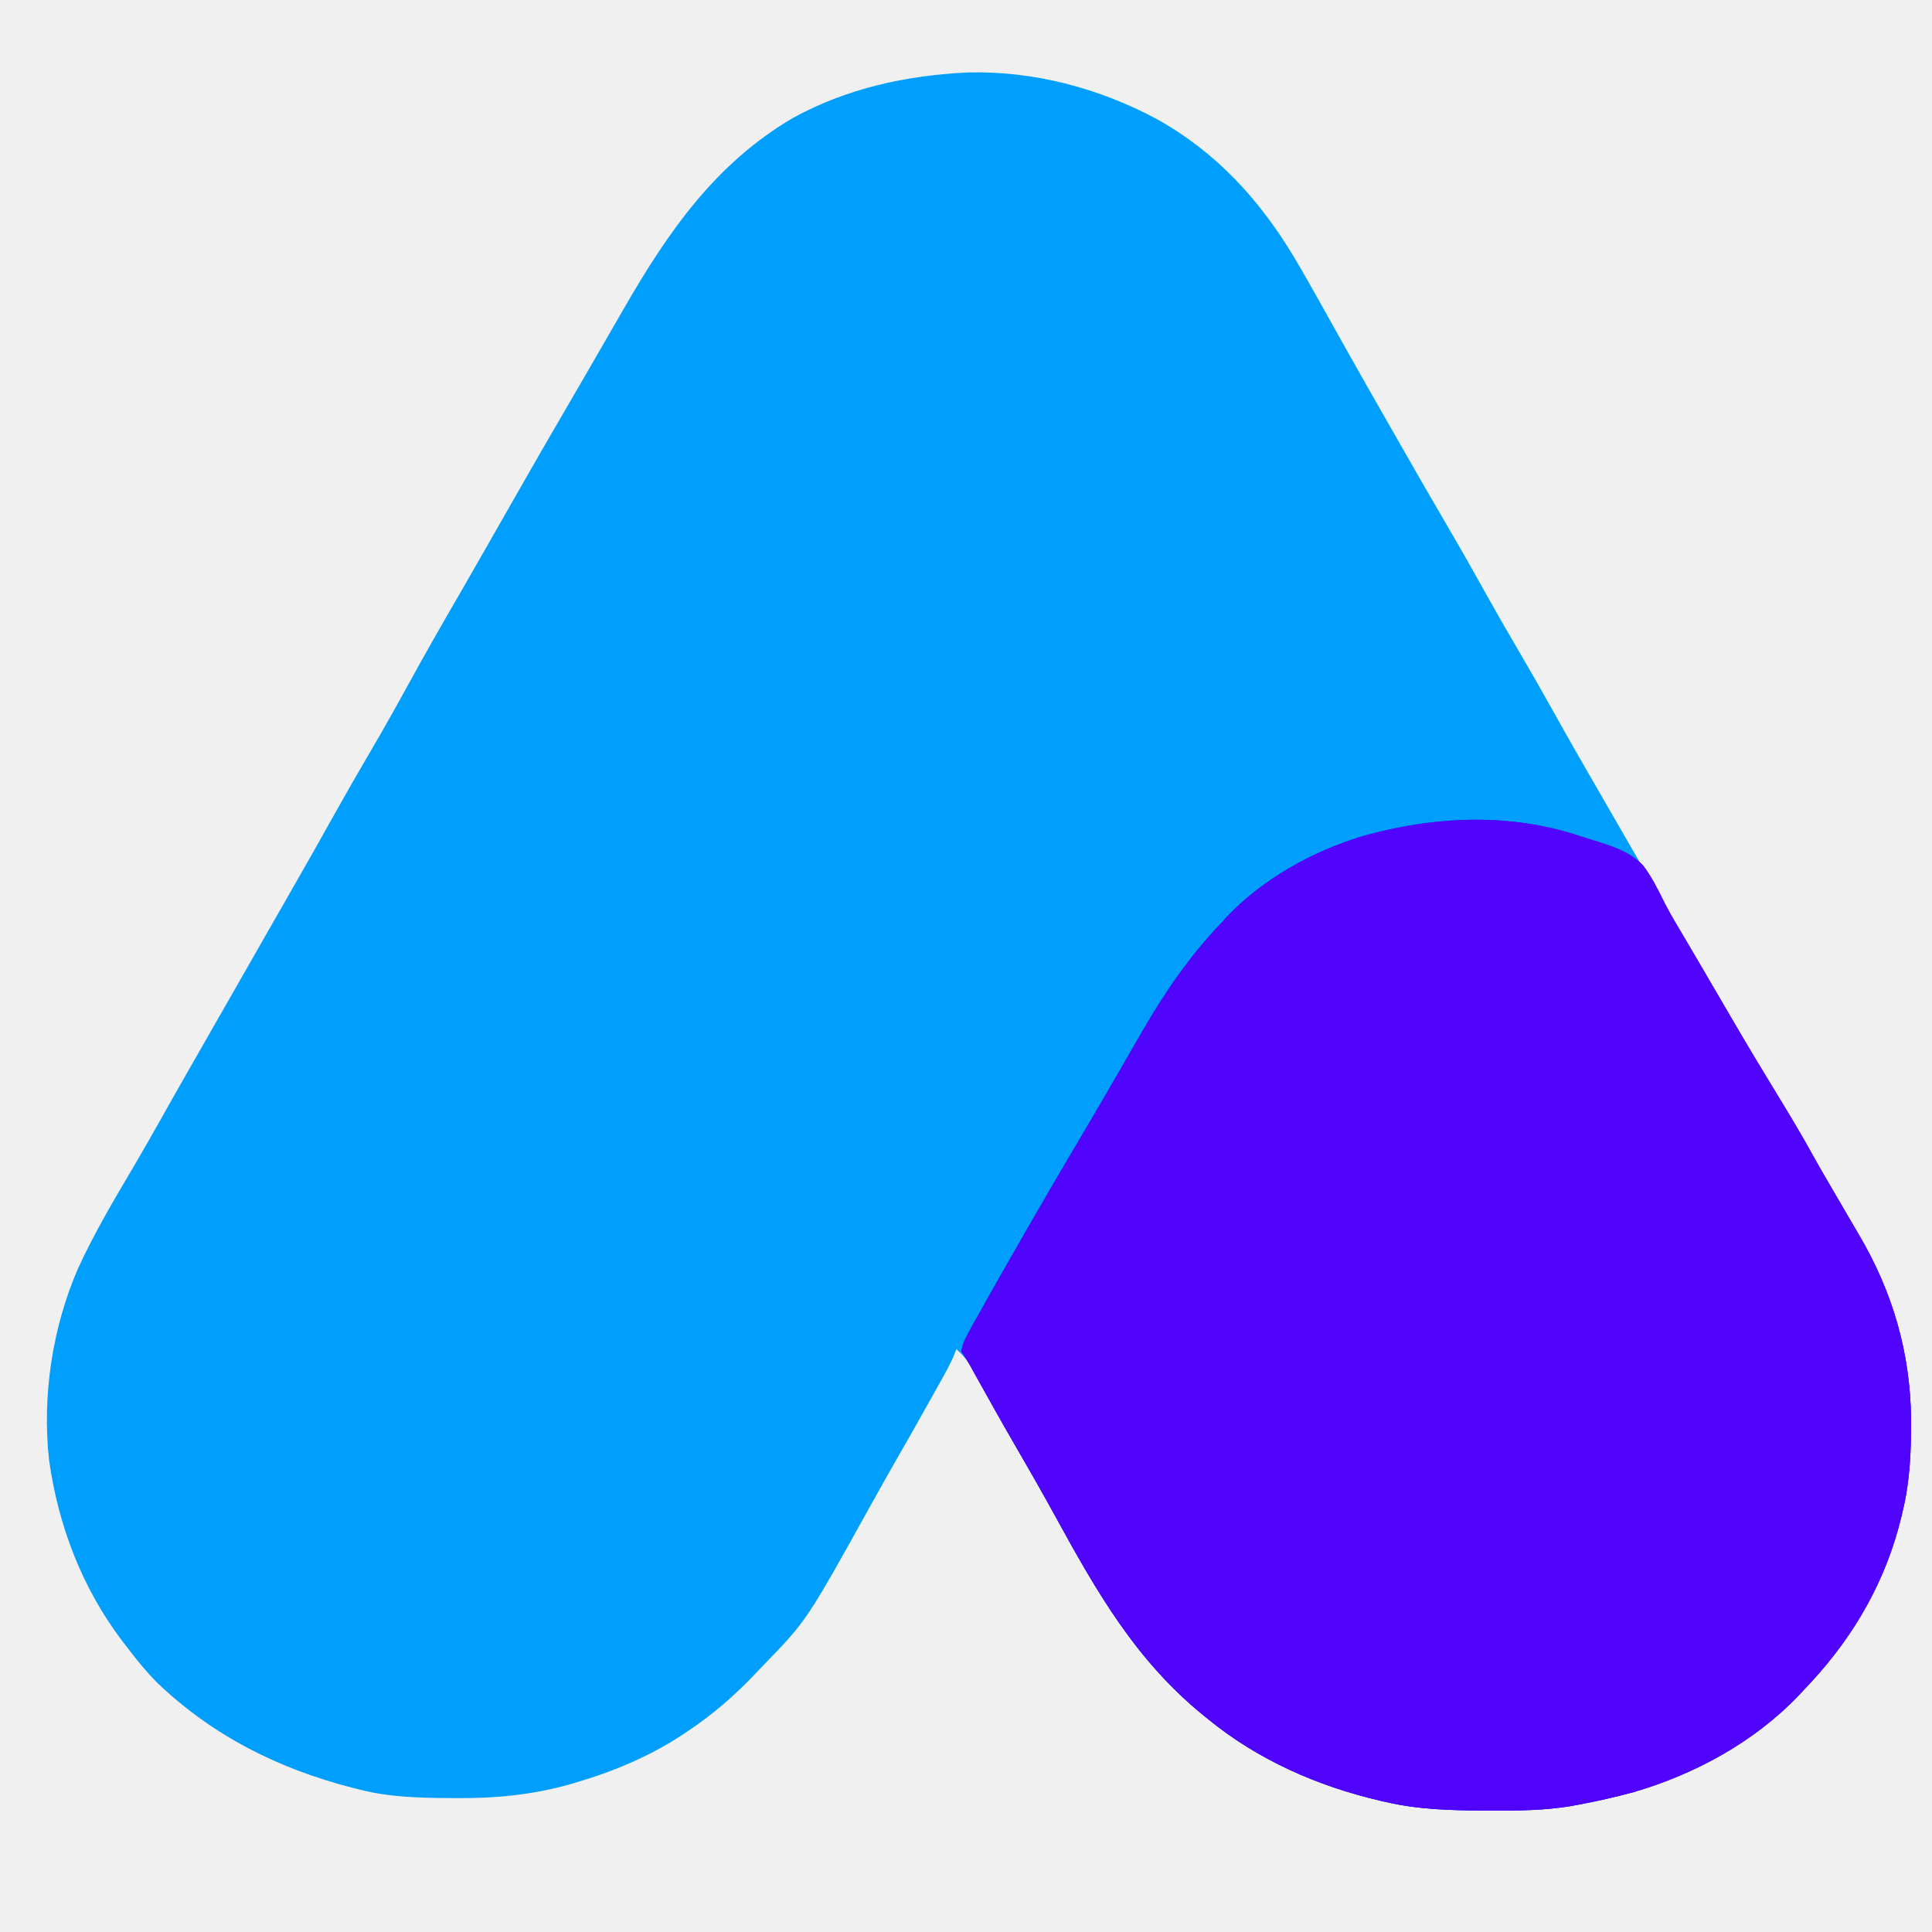
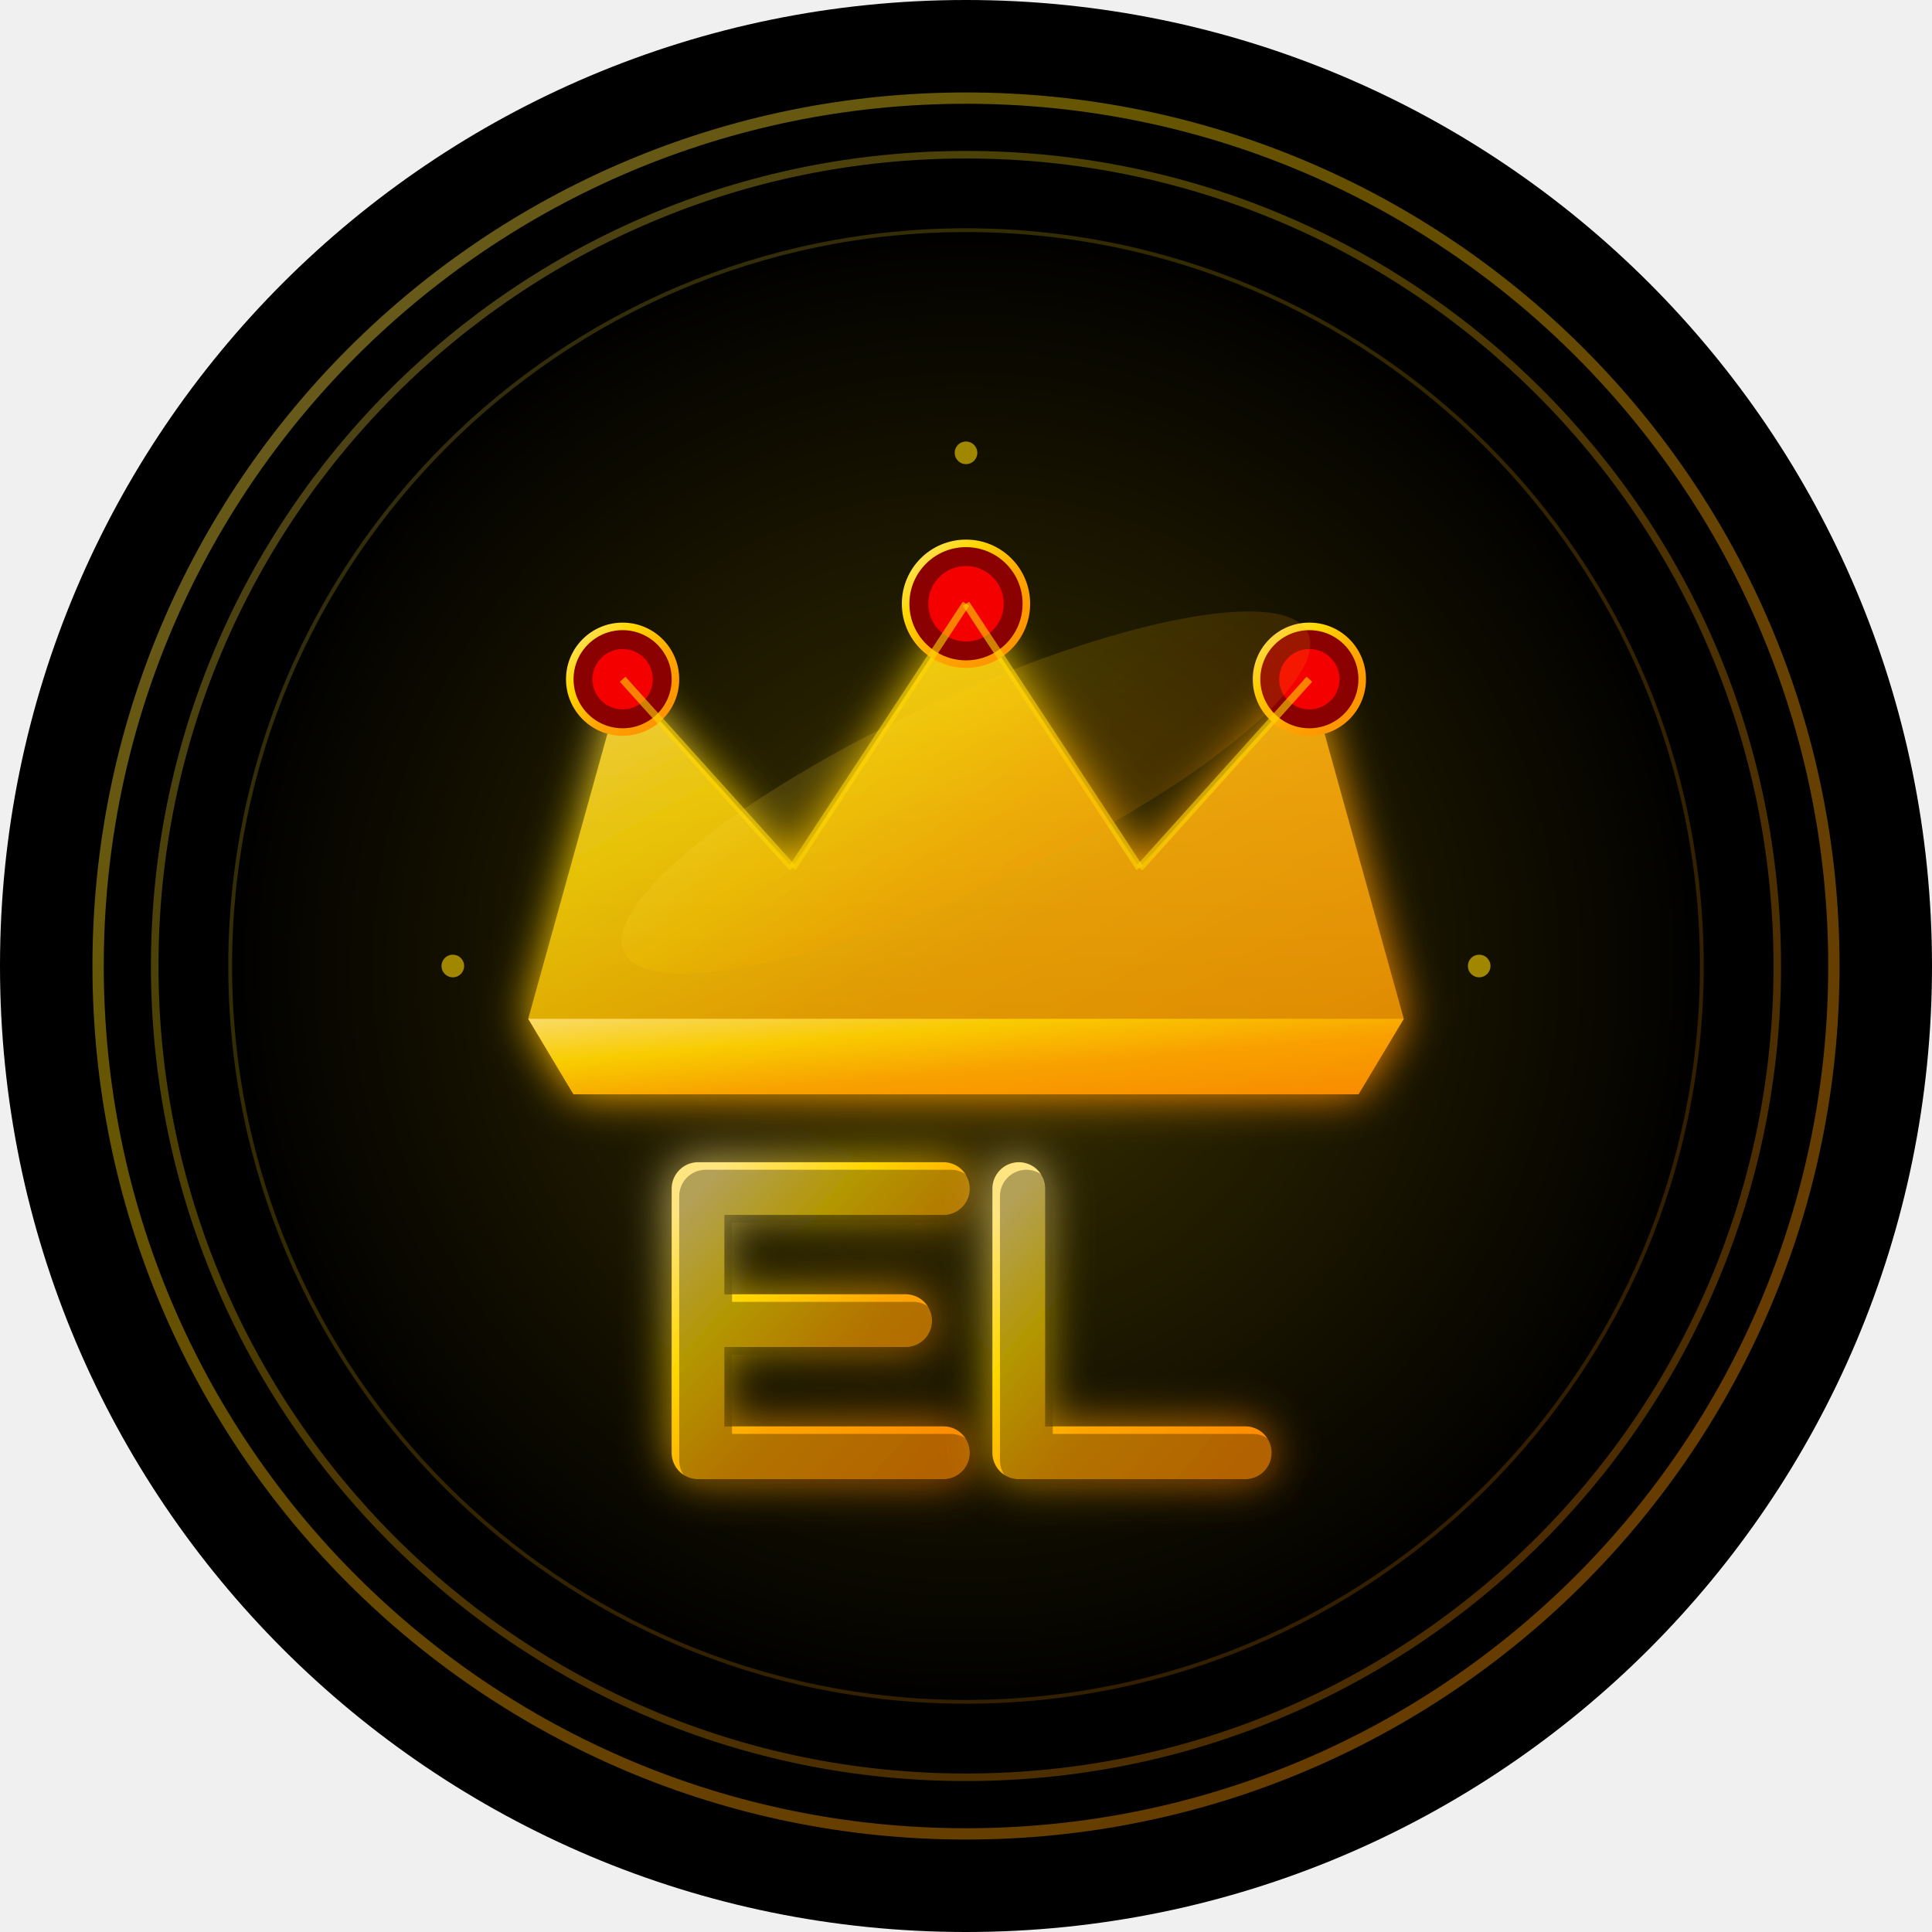
- <svg xmlns="http://www.w3.org/2000/svg" width="32" height="32" viewBox="0 0 810 810" preserveAspectRatio="xMidYMid meet">
+ <svg xmlns="http://www.w3.org/2000/svg" width="512" height="512" viewBox="0 0 512 512">
  <defs>
-     <mask id="roundedMask">
-       <rect width="810" height="810" rx="80" ry="80" fill="white" />
-     </mask>
+     <linearGradient id="goldPremium" x1="0%" y1="0%" x2="100%" y2="100%">
+       <stop offset="0%" style="stop-color:#FFE57F;stop-opacity:1" />
+       <stop offset="30%" style="stop-color:#FFD700;stop-opacity:1" />
+       <stop offset="60%" style="stop-color:#FFA500;stop-opacity:1" />
+       <stop offset="100%" style="stop-color:#FF8C00;stop-opacity:1" />
+     </linearGradient>
+     <linearGradient id="darkGold" x1="0%" y1="0%" x2="0%" y2="100%">
+       <stop offset="0%" style="stop-color:#D4AF37;stop-opacity:1" />
+       <stop offset="100%" style="stop-color:#8B7500;stop-opacity:1" />
+     </linearGradient>
+     <radialGradient id="glowEffect" cx="50%" cy="50%" r="50%">
+       <stop offset="0%" style="stop-color:#FFD700;stop-opacity:0.8" />
+       <stop offset="100%" style="stop-color:#FFD700;stop-opacity:0" />
+     </radialGradient>
+     <filter id="premiumGlow" x="-50%" y="-50%" width="200%" height="200%">
+       <feGaussianBlur stdDeviation="6" result="coloredBlur" />
+       <feMerge>
+         <feMergeNode in="coloredBlur" />
+         <feMergeNode in="SourceGraphic" />
+       </feMerge>
+     </filter>
+     <filter id="innerShadow">
+       <feGaussianBlur in="SourceAlpha" stdDeviation="3" />
+       <feOffset dx="0" dy="2" result="offsetblur" />
+       <feComponentTransfer>
+         <feFuncA type="linear" slope="0.5" />
+       </feComponentTransfer>
+       <feMerge>
+         <feMergeNode />
+         <feMergeNode in="SourceGraphic" />
+       </feMerge>
+     </filter>
  </defs>
-   <g mask="url(#roundedMask)">
-     <path fill="#009efd" d="M 405.66 30.379 C 433.262 29.66 460.57 36.875 484.84 49.836 C 509.773 63.691 527.773 83.359 542.387 107.551 C 546.727 114.871 550.895 122.289 555.051 129.715 L 556.844 132.918 C 559.344 137.375 561.836 141.836 564.332 146.293 C 569.742 155.973 575.234 165.605 580.75 175.227 C 582.676 178.59 584.598 181.957 586.516 185.324 C 593.254 197.141 600.016 208.945 606.898 220.68 C 612.52 230.273 617.984 239.945 623.387 249.66 C 627.609 257.227 631.93 264.727 636.316 272.199 C 641.32 280.719 646.219 289.289 651.027 297.922 C 657.988 310.418 665.117 322.812 672.289 335.191 C 674.363 338.777 676.434 342.371 678.496 345.961 C 687.051 360.852 687.051 360.852 695.828 375.609 C 699.98 382.48 704.027 389.414 708.086 396.34 L 709.254 398.332 C 713.172 405.016 717.082 411.707 720.988 418.402 C 722.844 421.582 724.699 424.762 726.555 427.938 L 727.668 429.84 C 733.727 440.199 739.93 450.465 746.188 460.707 C 750.746 468.18 755.234 475.676 759.469 483.34 C 762.969 489.672 766.633 495.906 770.289 502.148 C 772.188 505.402 774.086 508.66 775.98 511.918 C 777.086 513.82 778.199 515.719 779.32 517.609 C 793.484 541.625 800.91 567.027 801.219 594.98 C 801.25 608.047 800.832 620.426 797.797 633.152 L 797.25 635.512 C 790.902 662.152 777.734 685.371 759.125 705.457 C 758.305 706.324 757.48 707.191 756.637 708.086 L 754.016 710.914 C 735.414 730.34 710.602 743.852 684.867 751.359 C 677.199 753.434 669.461 755.195 661.648 756.637 L 658.398 757.234 C 647.5 759.027 636.719 759.121 625.699 759.078 L 622.789 759.07 C 608.805 759.016 595.121 758.734 581.438 755.578 L 578.621 754.945 C 552.422 748.84 527.41 737.855 506.5 720.75 L 504.84 719.41 C 476.16 696.195 459.715 667.219 442.16 635.188 C 436.836 625.488 431.355 615.883 425.789 606.316 C 422.406 600.508 419.086 594.664 415.828 588.781 L 413.801 585.117 C 412.527 582.809 411.262 580.496 410 578.184 L 408.27 575.047 L 406.766 572.293 C 405.09 569.688 403.219 567.707 400.957 565.605 L 400.105 567.871 C 398.797 571.004 397.277 573.887 395.625 576.852 L 393.676 580.352 L 391.594 584.074 L 389.434 587.945 C 384.703 596.41 379.922 604.848 375.086 613.254 C 371.668 619.227 368.289 625.223 364.961 631.246 C 338.172 679.48 338.172 679.48 320.234 697.988 C 319.129 699.133 318.031 700.285 316.938 701.441 C 308.062 710.832 298.797 718.871 288.027 726.027 L 286.113 727.309 C 272.16 736.5 256.996 742.777 240.996 747.465 L 238.512 748.203 C 222.812 752.555 207.23 754.031 190.996 753.863 L 188.336 753.848 C 175.609 753.758 163.215 753.473 150.824 750.305 L 147.871 749.562 C 116.848 741.605 89.422 727.863 66.152 705.734 C 61.598 701.18 57.609 696.332 53.727 691.199 L 51.164 687.887 C 34.43 665.766 24.434 639.672 20.594 612.266 C 17.586 585.43 21.918 556.738 32.652 531.957 C 39.488 516.969 47.957 502.789 56.316 488.613 C 59.965 482.41 63.52 476.16 67.051 469.891 L 70.469 463.82 L 72.145 460.844 C 74.719 456.289 77.312 451.742 79.914 447.199 L 81.461 444.496 L 84.695 438.844 C 87.648 433.68 90.602 428.512 93.551 423.348 L 98.945 413.914 L 101.133 410.082 L 105.527 402.391 L 106.625 400.473 L 114.176 387.254 C 117.305 381.777 120.434 376.301 123.574 370.828 C 129.152 361.094 134.676 351.328 140.137 341.527 C 144.965 332.871 149.891 324.273 154.914 315.734 C 160.371 306.449 165.637 297.074 170.812 287.633 C 178.07 274.387 185.562 261.289 193.145 248.227 C 196.629 242.203 200.078 236.156 203.531 230.113 L 205.648 226.402 C 208.855 220.785 212.062 215.168 215.262 209.547 C 222.844 196.246 230.465 182.969 238.195 169.754 C 242.699 162.055 247.164 154.332 251.617 146.602 L 257.555 136.312 C 258.879 134.012 260.207 131.711 261.531 129.41 C 279.988 97.398 299.867 68.574 332.355 49.504 C 355.125 36.98 379.848 31.652 405.66 30.379" />
-     <path fill="#5004fb" d="M 662.277 350.512 C 664.043 351.098 665.816 351.652 667.598 352.188 C 675.203 354.508 683.266 356.977 688.898 362.855 C 692.582 367.785 695.266 373.227 697.984 378.727 C 700.793 384.203 703.984 389.453 707.133 394.734 C 709.078 398.004 710.996 401.293 712.914 404.578 L 715.258 408.586 C 717.164 411.848 719.07 415.113 720.973 418.379 C 722.832 421.566 724.695 424.75 726.555 427.938 L 727.668 429.84 C 733.727 440.199 739.93 450.465 746.188 460.707 C 750.746 468.18 755.234 475.676 759.469 483.34 C 762.969 489.672 766.633 495.906 770.289 502.148 C 772.188 505.402 774.086 508.66 775.98 511.918 C 777.086 513.82 778.199 515.719 779.32 517.609 C 793.484 541.625 800.906 567.027 801.219 594.98 C 801.25 608.047 800.832 620.426 797.797 633.152 L 797.246 635.512 C 790.902 662.152 777.734 685.371 759.125 705.457 C 758.305 706.324 757.48 707.191 756.637 708.086 L 754.016 710.914 C 735.414 730.34 710.602 743.852 684.867 751.359 C 677.199 753.434 669.461 755.195 661.648 756.637 L 658.398 757.234 C 647.5 759.027 636.719 759.121 625.699 759.078 L 622.789 759.07 C 608.805 759.016 595.121 758.734 581.438 755.578 L 578.621 754.945 C 552.422 748.84 527.41 737.855 506.5 720.75 L 504.84 719.41 C 476.16 696.195 459.715 667.219 442.16 635.188 C 436.836 625.488 431.355 615.891 425.797 606.32 C 420.367 596.965 415.07 587.543 409.812 578.09 L 408.062 574.941 C 407.555 574.027 407.047 573.113 406.523 572.172 C 405.445 570.289 404.273 568.465 403.07 566.66 C 403.473 563.477 404.777 560.973 406.324 558.188 L 407.699 555.691 L 409.203 553.004 L 410.777 550.172 C 416 540.797 421.316 531.477 426.668 522.176 C 428.488 519.008 430.309 515.84 432.125 512.668 C 439.582 499.691 447.141 486.773 454.797 473.91 C 459.695 465.66 464.516 457.367 469.297 449.047 C 471.844 444.625 474.395 440.207 476.949 435.789 L 478.664 432.812 C 488.191 416.348 498.598 401.031 511.777 387.238 L 514.117 384.66 C 529.234 368.586 550.184 356.973 571.195 350.594 C 600.785 342.211 632.84 340.648 662.277 350.512" />
-     <path fill="#5004fb" d="M 662.277 350.512 C 664.043 351.098 665.816 351.652 667.598 352.188 C 675.203 354.508 683.266 356.977 688.898 362.855 C 692.582 367.785 695.266 373.227 697.984 378.727 C 700.793 384.203 703.984 389.453 707.133 394.734 C 709.078 398.004 710.996 401.293 712.914 404.578 L 715.258 408.586 C 717.164 411.848 719.07 415.113 720.973 418.379 C 722.832 421.566 724.695 424.75 726.555 427.938 L 727.668 429.84 C 733.727 440.199 739.93 450.465 746.188 460.707 C 750.746 468.18 755.234 475.676 759.469 483.34 C 762.969 489.672 766.633 495.906 770.289 502.148 C 772.188 505.402 774.086 508.66 775.98 511.918 C 777.086 513.82 778.199 515.719 779.32 517.609 C 793.484 541.625 800.906 567.027 801.219 594.98 C 801.25 608.047 800.832 620.426 797.797 633.152 L 797.246 635.512 C 790.902 662.152 777.734 685.371 759.125 705.457 C 758.305 706.324 757.48 707.191 756.637 708.086 L 754.016 710.914 C 735.414 730.34 710.602 743.852 684.867 751.359 C 677.199 753.434 669.461 755.195 661.648 756.637 L 658.398 757.234 C 647.5 759.027 636.719 759.121 625.699 759.078 L 622.789 759.07 C 608.805 759.016 595.121 758.734 581.438 755.578 L 578.621 754.945 C 552.422 748.84 527.41 737.855 506.5 720.75 L 504.84 719.41 C 476.16 696.195 459.715 667.219 442.16 635.188 C 436.836 625.488 431.355 615.891 425.797 606.32 C 420.367 596.965 415.07 587.543 409.812 578.09 L 408.062 574.941 C 407.555 574.027 407.047 573.113 406.523 572.172 C 405.445 570.289 404.273 568.465 403.07 566.66 C 403.473 563.477 404.777 560.973 406.324 558.188 L 407.699 555.691 L 409.203 553.004 L 410.777 550.172 C 416 540.797 421.316 531.477 426.668 522.176 C 428.488 519.008 430.309 515.84 432.125 512.668 C 439.582 499.691 447.141 486.773 454.797 473.91 C 459.695 465.66 464.516 457.367 469.297 449.047 C 471.844 444.625 474.395 440.207 476.949 435.789 L 478.664 432.812 C 488.191 416.348 498.598 401.031 511.777 387.238 L 514.117 384.66 C 529.234 368.586 550.184 356.973 571.195 350.594 C 600.785 342.211 632.84 340.648 662.277 350.512" />
+   <circle cx="256" cy="256" r="256" fill="#000000" />
+   <circle cx="256" cy="256" r="200" fill="url(#glowEffect)" opacity="0.3" />
+   <circle cx="256" cy="256" r="230" fill="none" stroke="url(#goldPremium)" stroke-width="3" opacity="0.4" />
+   <circle cx="256" cy="256" r="215" fill="none" stroke="url(#goldPremium)" stroke-width="2" opacity="0.3" />
+   <path d="M 140 270 L 165 180 L 210 230 L 256 160 L 302 230 L 347 180 L 372 270 L 360 290 L 152 290 Z" fill="url(#goldPremium)" filter="url(#premiumGlow)" />
+   <path d="M 140 270 L 165 180 L 210 230 L 256 160 L 302 230 L 347 180 L 372 270 L 360 290 L 152 290 Z" fill="url(#darkGold)" opacity="0.3" />
+   <circle cx="165" cy="180" r="14" fill="#8B0000" stroke="url(#goldPremium)" stroke-width="2" />
+   <circle cx="165" cy="180" r="8" fill="#FF0000" opacity="0.9" />
+   <circle cx="256" cy="160" r="16" fill="#8B0000" stroke="url(#goldPremium)" stroke-width="2" />
+   <circle cx="256" cy="160" r="10" fill="#FF0000" opacity="0.9" />
+   <circle cx="347" cy="180" r="14" fill="#8B0000" stroke="url(#goldPremium)" stroke-width="2" />
+   <circle cx="347" cy="180" r="8" fill="#FF0000" opacity="0.9" />
+   <path d="M 152 290 L 360 290 L 372 270 L 140 270 Z" fill="url(#goldPremium)" opacity="0.8" />
+   <line x1="165" y1="180" x2="210" y2="230" stroke="#FFD700" stroke-width="2" opacity="0.6" />
+   <line x1="256" y1="160" x2="210" y2="230" stroke="#FFD700" stroke-width="2" opacity="0.6" />
+   <line x1="256" y1="160" x2="302" y2="230" stroke="#FFD700" stroke-width="2" opacity="0.6" />
+   <line x1="347" y1="180" x2="302" y2="230" stroke="#FFD700" stroke-width="2" opacity="0.6" />
+   <g filter="url(#premiumGlow)">
+     <path d="M 185 315 L 185 385 M 185 315 L 250 315 M 185 350 L 240 350 M 185 385 L 250 385" stroke="url(#goldPremium)" stroke-width="14" stroke-linecap="round" stroke-linejoin="round" fill="none" />
+     <path d="M 187 317 L 187 387 M 187 317 L 252 317 M 187 352 L 242 352 M 187 387 L 252 387" stroke="#000000" stroke-width="14" stroke-linecap="round" stroke-linejoin="round" fill="none" opacity="0.3" />
  </g>
+   <g filter="url(#premiumGlow)">
+     <path d="M 270 315 L 270 385 M 270 385 L 330 385" stroke="url(#goldPremium)" stroke-width="14" stroke-linecap="round" stroke-linejoin="round" fill="none" />
+     <path d="M 272 317 L 272 387 M 272 387 L 332 387" stroke="#000000" stroke-width="14" stroke-linecap="round" stroke-linejoin="round" fill="none" opacity="0.3" />
+   </g>
+   <ellipse cx="256" cy="210" rx="100" ry="25" fill="url(#goldPremium)" opacity="0.15" transform="rotate(-25 256 210)" />
+   <circle cx="120" cy="256" r="3" fill="#FFD700" opacity="0.6" />
+   <circle cx="392" cy="256" r="3" fill="#FFD700" opacity="0.6" />
+   <circle cx="256" cy="120" r="3" fill="#FFD700" opacity="0.6" />
+   <circle cx="256" cy="256" r="195" fill="none" stroke="url(#goldPremium)" stroke-width="1" opacity="0.2" />
</svg>
